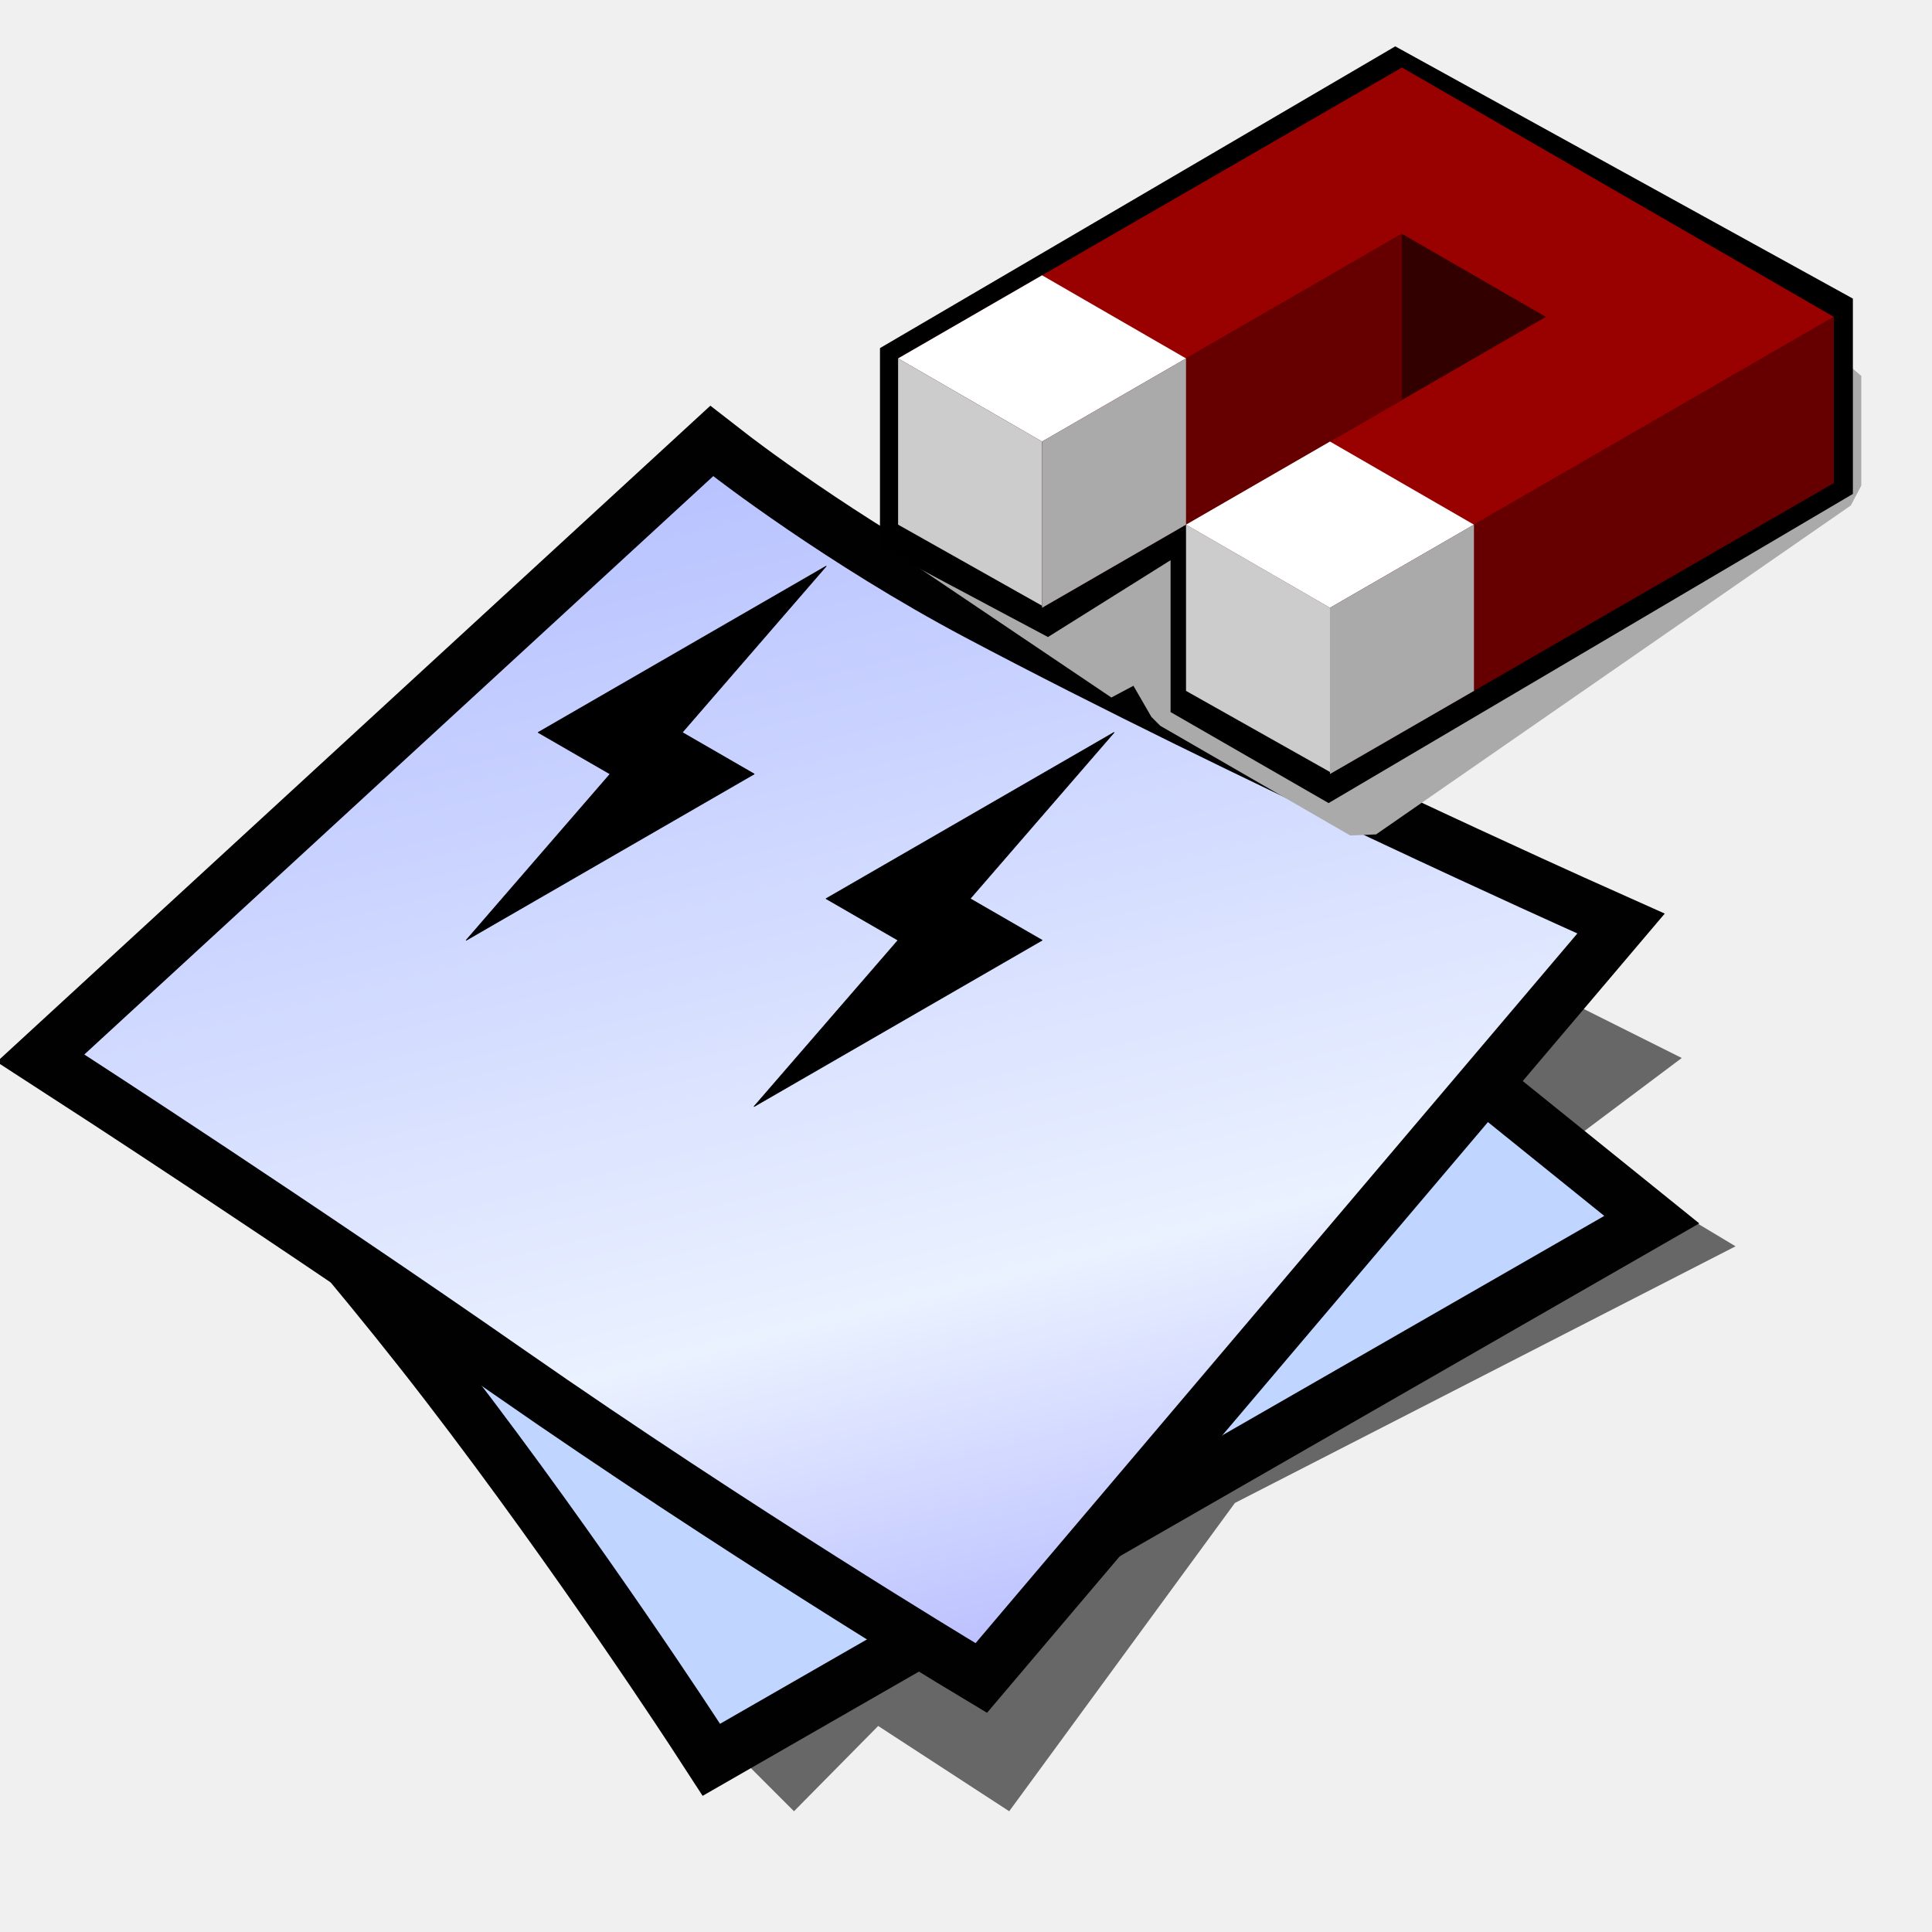
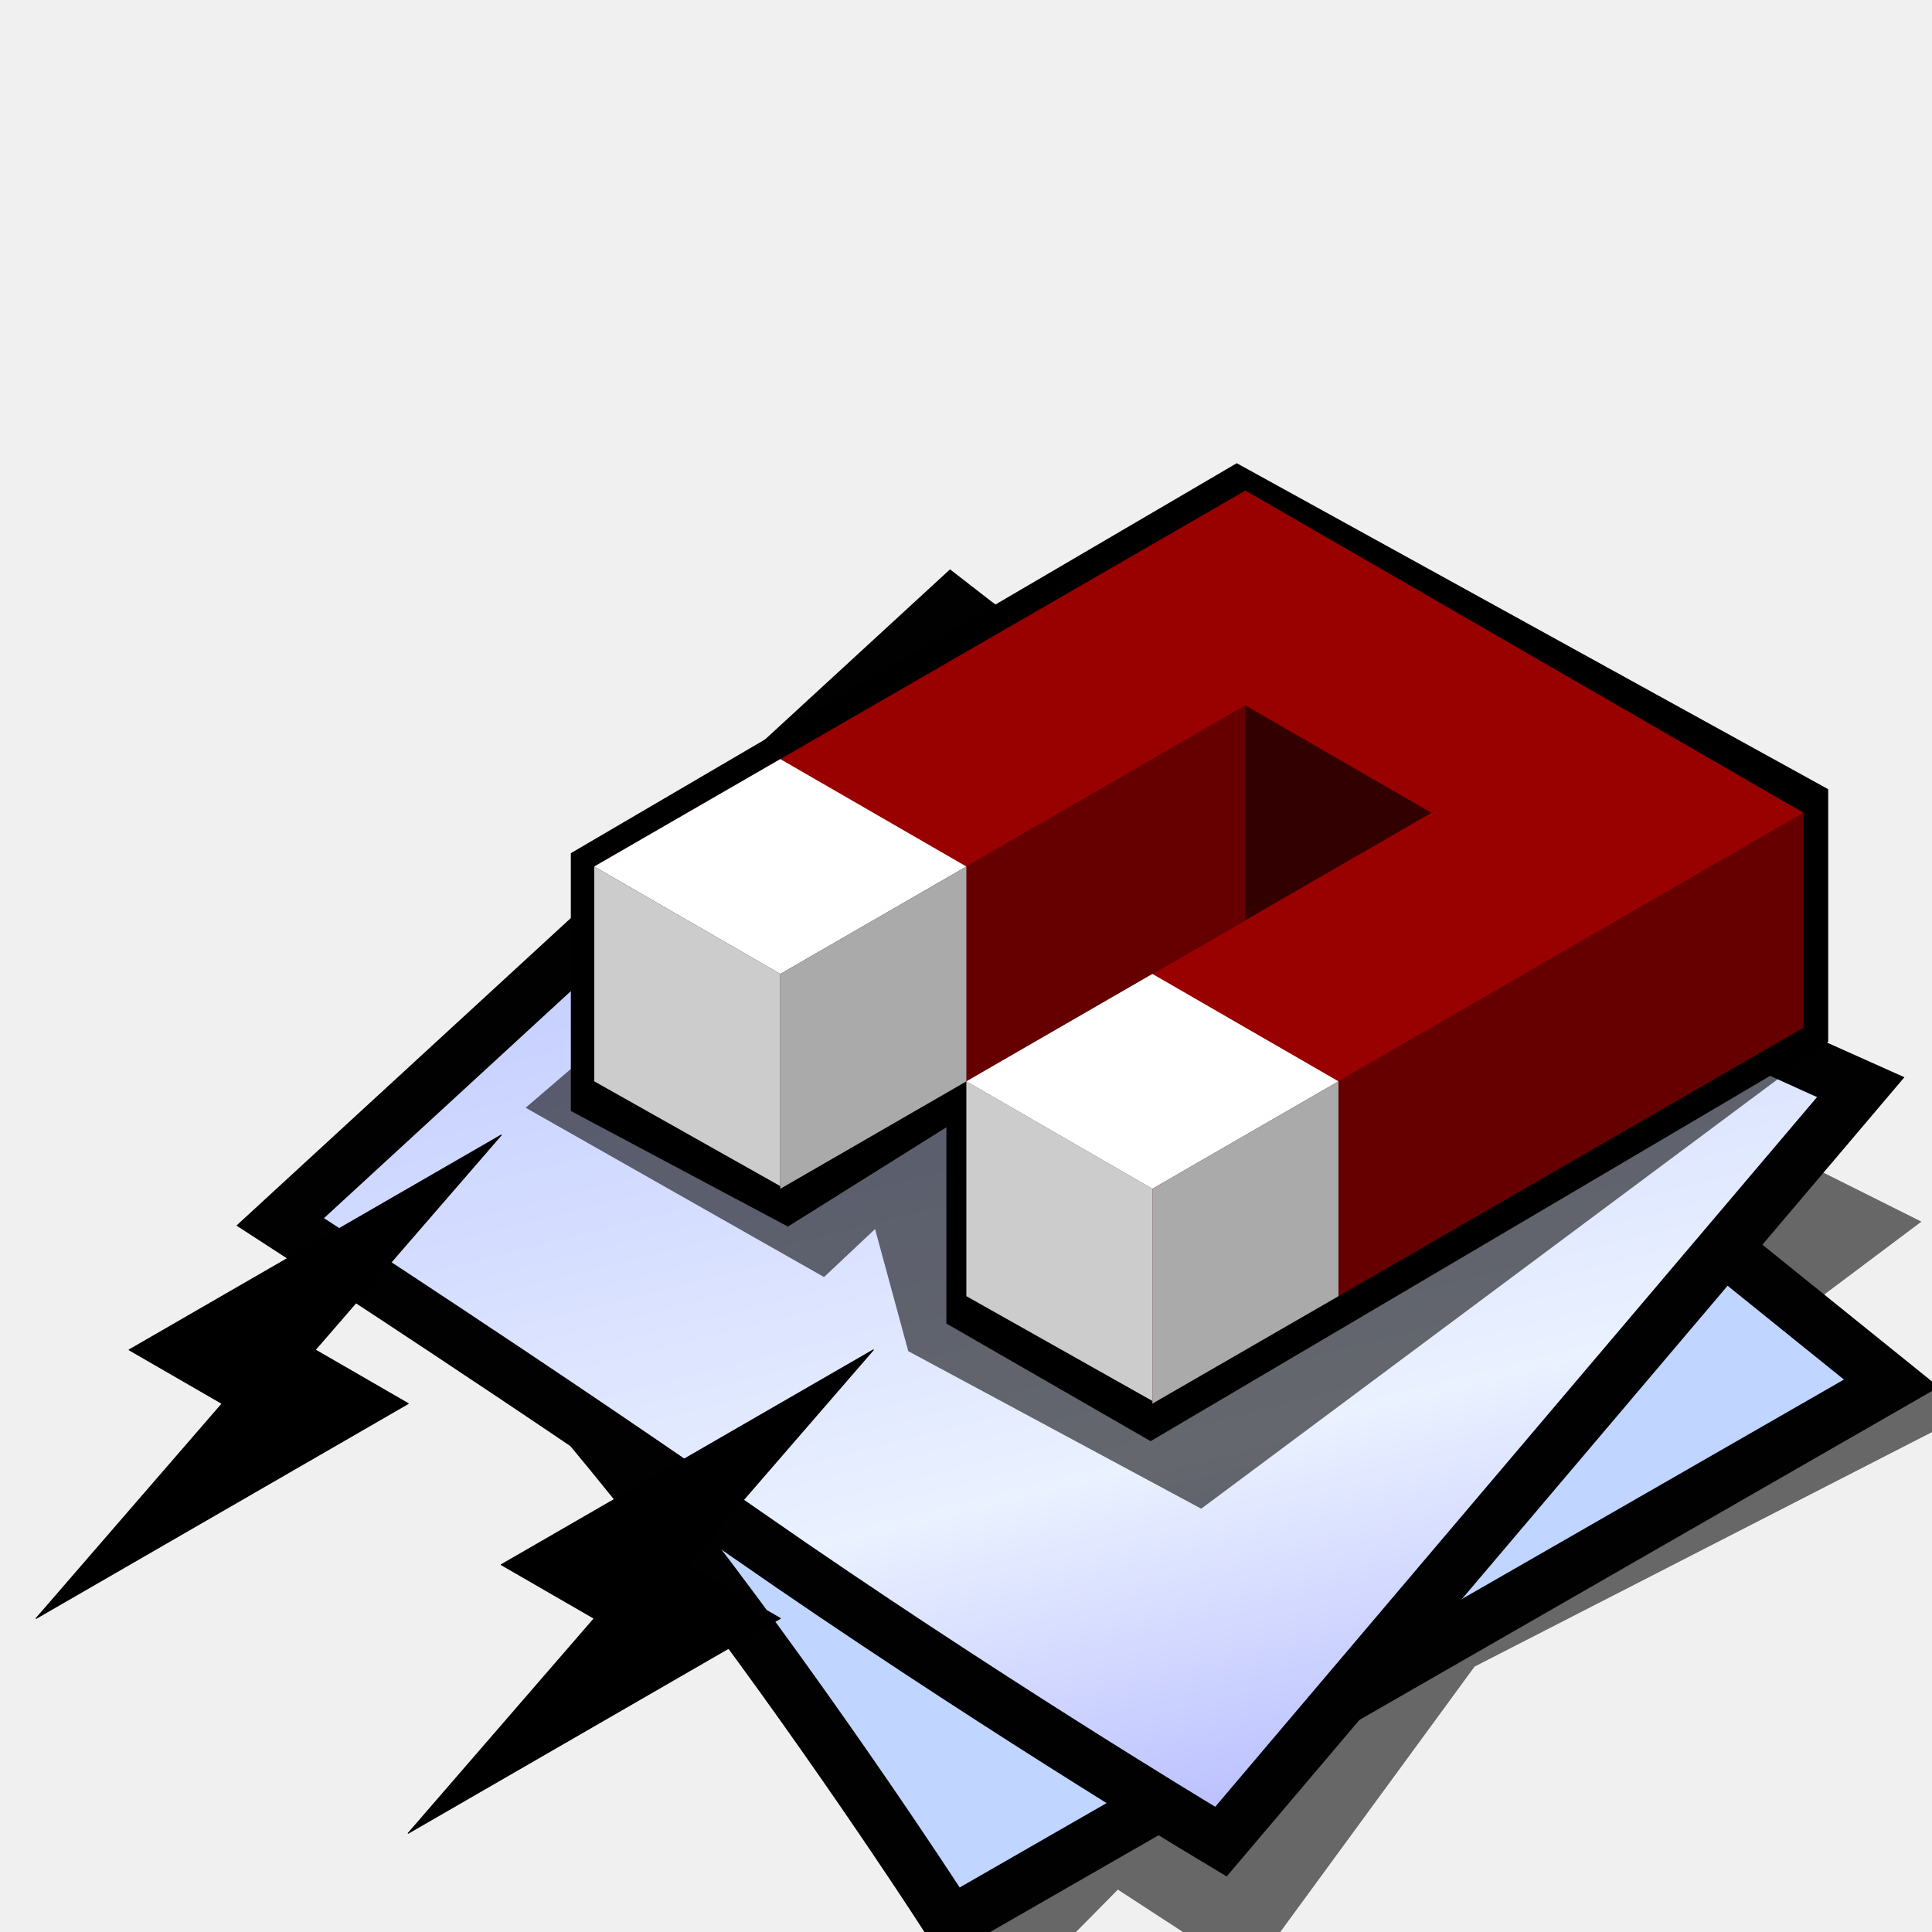
<svg xmlns="http://www.w3.org/2000/svg" xmlns:xlink="http://www.w3.org/1999/xlink" version="1.1" width="10cm" height="10cm" id="svg2" viewBox="0 0 377.953 377.953" style="color-interpolation:linearRGB">
  <defs id="defs29">
    <linearGradient id="aigrd5" gradientUnits="userSpaceOnUse" x1="23.252" y1="16.748" x2="39.501" y2="44.975">
      <stop offset="0" style="stop-color:#D2D2D2" id="stop47" />
      <stop offset="1" style="stop-color:#EDEDED" id="stop49" />
    </linearGradient>
    <linearGradient xlink:href="#aigrd5" id="linearGradient3373" gradientUnits="userSpaceOnUse" gradientTransform="matrix(1.25,0,0,1.25,-9.342159,-18.15203)" x1="23.252" y1="16.748" x2="39.501" y2="44.975" />
    <linearGradient xlink:href="#aigrd5" id="linearGradient3963" gradientUnits="userSpaceOnUse" gradientTransform="matrix(1.25,0,0,1.25,3.5,-17.625)" x1="23.252" y1="16.748" x2="39.501" y2="44.975" />
    <radialGradient gradientTransform="matrix(1.318488,0,0,1.318488,-22.1264,-6.241691)" gradientUnits="userSpaceOnUse" xlink:href="#linearGradient6468" id="radialGradient4363" fy="19.598" fx="69.473" r="3.515" cy="19.598" cx="69.473" />
    <radialGradient gradientTransform="matrix(1.77275,0,0,1.29668,-16.3404,-6.615959)" gradientUnits="userSpaceOnUse" xlink:href="#linearGradient6500" id="radialGradient4354" fy="22.3" fx="18.558" r="19.229" cy="22.3" cx="18.558" />
    <linearGradient gradientTransform="translate(-3.836549,0.345971)" gradientUnits="userSpaceOnUse" xlink:href="#linearGradient6482" id="linearGradient4351" y2="30.293" x2="21.213" y1="28.083" x1="32.35" />
    <linearGradient gradientUnits="userSpaceOnUse" xlink:href="#linearGradient8534" id="linearGradient4330" y2="30.985" x2="24.329" y1="30.543" x1="26.163" />
    <radialGradient gradientTransform="matrix(0.916159,0.09318684,-0.108765,1.069309,3.253668,-3.029272)" gradientUnits="userSpaceOnUse" xlink:href="#linearGradient8542" id="radialGradient8548" fy="25.271" fx="6.024" r="4.831" cy="25.271" cx="6.024" />
    <linearGradient gradientUnits="userSpaceOnUse" xlink:href="#linearGradient8524" id="linearGradient8530" y2="46.986" x2="39.525" y1="19.111" x1="14.969" />
    <radialGradient gradientTransform="matrix(1,0,0,0.284247,0,24.29088)" gradientUnits="userSpaceOnUse" xlink:href="#linearGradient6492" id="radialGradient6498" fy="33.938" fx="23" r="18.25" cy="33.938" cx="23" />
    <radialGradient gradientTransform="matrix(1.318488,0,0,1.318488,-22.1264,-6.241691)" gradientUnits="userSpaceOnUse" xlink:href="#linearGradient6468" id="radialGradient6474" fy="19.598" fx="69.473" r="3.515" cy="19.598" cx="69.473" />
    <linearGradient gradientUnits="userSpaceOnUse" xlink:href="#linearGradient6452" id="linearGradient6458" y2="31.57" x2="5.985" y1="23.362" x1="6.305" />
    <linearGradient id="linearGradient6452">
      <stop id="stop6454" offset="0" style="stop-color:white;stop-opacity:1" />
      <stop id="stop6456" offset="1" style="stop-color:white;stop-opacity:0" />
    </linearGradient>
    <linearGradient id="linearGradient6468">
      <stop id="stop6470" offset="0" style="stop-color:white;stop-opacity:1" />
      <stop id="stop6472" offset="1" style="stop-color:#b9b9b0;stop-opacity:1" />
    </linearGradient>
    <linearGradient id="linearGradient6482">
      <stop id="stop6484" offset="0" style="stop-color:black;stop-opacity:1" />
      <stop id="stop6486" offset="1" style="stop-color:black;stop-opacity:0" />
    </linearGradient>
    <linearGradient id="linearGradient6492">
      <stop id="stop6494" offset="0" style="stop-color:black;stop-opacity:1" />
      <stop id="stop6496" offset="1" style="stop-color:black;stop-opacity:0" />
    </linearGradient>
    <linearGradient id="linearGradient6500">
      <stop id="stop6502" offset="0" style="stop-color:#857c63;stop-opacity:1" />
      <stop id="stop6504" offset="1" style="stop-color:#221f19;stop-opacity:1" />
    </linearGradient>
    <linearGradient gradientTransform="translate(-49.30496,1.877723)" gradientUnits="userSpaceOnUse" xlink:href="#linearGradient6951" id="linearGradient6957" y2="11.182" x2="27.754" y1="19.24" x1="37.018" />
    <linearGradient id="linearGradient6951">
      <stop id="stop6953" offset="0" style="stop-color:#6e3d09;stop-opacity:1" />
      <stop id="stop6959" offset="0.242" style="stop-color:#ea8113;stop-opacity:1" />
      <stop id="stop6961" offset="0.621" style="stop-color:#5c3307;stop-opacity:1" />
      <stop id="stop6955" offset="1" style="stop-color:#e07c12;stop-opacity:1" />
    </linearGradient>
    <linearGradient gradientTransform="translate(-46.40695,-1.802856)" gradientUnits="userSpaceOnUse" xlink:href="#linearGradient6939" id="linearGradient6945" y2="33.439" x2="23.109" y1="30.001" x1="19.395" />
    <linearGradient id="linearGradient6939">
      <stop id="stop6941" offset="0" style="stop-color:#bdbdbd;stop-opacity:1" />
      <stop id="stop6947" offset="0.333" style="stop-color:#e2e2e2;stop-opacity:1" />
      <stop id="stop6949" offset="0.667" style="stop-color:#a3a3a3;stop-opacity:1" />
      <stop id="stop6943" offset="1" style="stop-color:#ddd;stop-opacity:1" />
    </linearGradient>
    <radialGradient gradientTransform="matrix(1.572694,0,0,1.532639,-55.36682,-21.35823)" gradientUnits="userSpaceOnUse" xlink:href="#linearGradient6963" id="radialGradient6969" fy="35.357" fx="15.415" r="7.579" cy="35.357" cx="15.415" />
    <linearGradient id="linearGradient6963">
      <stop id="stop6965" offset="0" style="stop-color:#696969;stop-opacity:1" />
      <stop id="stop6967" offset="1" style="stop-color:black;stop-opacity:1" />
    </linearGradient>
    <linearGradient gradientTransform="matrix(0.755165,0.395143,-0.395143,0.755165,-25.91245,6.532586)" gradientUnits="userSpaceOnUse" xlink:href="#linearGradient2446" id="linearGradient2452" y2="42.282" x2="7.752" y1="37.752" x1="13.236" />
    <linearGradient id="linearGradient2446">
      <stop id="stop2448" offset="0" style="stop-color:white;stop-opacity:1" />
      <stop id="stop2450" offset="1" style="stop-color:white;stop-opacity:0" />
    </linearGradient>
    <linearGradient id="linearGradient8524">
      <stop id="stop8526" offset="0" style="stop-color:white;stop-opacity:1" />
      <stop id="stop8528" offset="1" style="stop-color:white;stop-opacity:0" />
    </linearGradient>
    <linearGradient id="linearGradient8534">
      <stop id="stop8536" offset="0" style="stop-color:black;stop-opacity:1" />
      <stop id="stop8538" offset="1" style="stop-color:black;stop-opacity:0" />
    </linearGradient>
    <linearGradient id="linearGradient8542">
      <stop id="stop8544" offset="0" style="stop-color:#5b676b;stop-opacity:1" />
      <stop id="stop8546" offset="1" style="stop-color:#141718;stop-opacity:1" />
    </linearGradient>
    <linearGradient xlink:href="#aigrd1" id="linearGradient5461" gradientUnits="userSpaceOnUse" x1="13.273" y1="6.763" x2="32.589" y2="40.316" />
    <radialGradient xlink:href="#aigrd2" id="radialGradient5463" gradientUnits="userSpaceOnUse" cx="8.959" cy="29.729" fx="8.959" fy="29.729" r="1.247" />
    <radialGradient xlink:href="#aigrd3" id="radialGradient5465" gradientUnits="userSpaceOnUse" cx="8.959" cy="17.871" fx="8.959" fy="17.871" r="1.247" />
    <linearGradient xlink:href="#aigrd4" id="linearGradient5467" gradientUnits="userSpaceOnUse" x1="11.155" y1="6.554" x2="10.732" y2="40.082" />
    <radialGradient gradientTransform="matrix(0.461716,0,0,0.458175,1.629516,1.778104)" r="49.495" fy="135.497" fx="90.746" cy="135.497" cx="90.746" gradientUnits="userSpaceOnUse" id="radialGradient3828" xlink:href="#XMLID_3_" />
    <radialGradient gradientTransform="matrix(0.461716,0,0,0.458175,1.629516,1.778104)" r="49.497" fy="135.497" fx="36.613" cy="135.497" cx="36.613" gradientUnits="userSpaceOnUse" id="radialGradient3825" xlink:href="#XMLID_4_" />
    <linearGradient gradientTransform="matrix(0.461716,0,0,0.458175,1.629516,1.778104)" y2="77.272" x2="86.519" y1="13.72" x1="86.519" gradientUnits="userSpaceOnUse" id="linearGradient3822" xlink:href="#XMLID_5_" />
    <linearGradient gradientTransform="matrix(0.461716,0,0,0.458175,1.629516,1.778104)" y2="40.414" x2="34.506" y1="-5.838" x1="34.506" gradientUnits="userSpaceOnUse" id="linearGradient3819" xlink:href="#XMLID_6_" />
    <linearGradient id="XMLID_6_" gradientUnits="userSpaceOnUse" x1="34.506" y1="-5.838" x2="34.506" y2="40.414">
      <stop offset="0%" style="stop-color:rgb(255,255,255)" id="stop662" />
      <stop offset="100%" style="stop-opacity:0;stop-color:rgb(255,255,255)" id="stop663" />
    </linearGradient>
    <linearGradient id="XMLID_5_" gradientUnits="userSpaceOnUse" x1="86.519" y1="13.72" x2="86.519" y2="77.272">
      <stop offset="9.195%" style="stop-color:rgb(255,255,255)" id="stop658" />
      <stop offset="100%" style="stop-opacity:0;stop-color:rgb(255,255,255)" id="stop659" />
    </linearGradient>
    <radialGradient id="XMLID_4_" cx="36.613" cy="135.497" r="49.497" fx="36.613" fy="135.497" gradientUnits="userSpaceOnUse">
      <stop offset="0" style="stop-color:rgb(255,255,255)" id="stop651" />
      <stop offset="1" style="stop-color:rgb(224,0,0)" id="stop652" />
      <midPointStop offset="0" style="stop-color:#FFFFFF" id="midPointStop653" />
      <midPointStop offset="0.5" style="stop-color:#FFFFFF" id="midPointStop654" />
      <midPointStop offset="1" style="stop-color:#E00000" id="midPointStop655" />
    </radialGradient>
    <radialGradient id="XMLID_3_" cx="90.746" cy="135.497" r="49.495" fx="90.746" fy="135.497" gradientUnits="userSpaceOnUse">
      <stop offset="0" style="stop-color:rgb(255,255,255)" id="stop644" />
      <stop offset="1" style="stop-color:rgb(224,0,0)" id="stop645" />
      <midPointStop offset="0" style="stop-color:#FFFFFF" id="midPointStop646" />
      <midPointStop offset="0.5" style="stop-color:#FFFFFF" id="midPointStop647" />
      <midPointStop offset="1" style="stop-color:#E00000" id="midPointStop648" />
    </radialGradient>
    <radialGradient id="XMLID_2_" cx="34.227" cy="118.243" r="56.108" fx="34.227" fy="118.243" gradientUnits="userSpaceOnUse">
      <stop offset="0" style="stop-color:rgb(242,0,0)" id="stop637" />
      <stop offset="1" style="stop-color:rgb(141,0,0)" id="stop638" />
      <midPointStop offset="0" style="stop-color:#F20000" id="midPointStop639" />
      <midPointStop offset="0.5" style="stop-color:#F20000" id="midPointStop640" />
      <midPointStop offset="1" style="stop-color:#8D0000" id="midPointStop641" />
    </radialGradient>
    <radialGradient id="XMLID_1_" cx="88.666" cy="118.243" r="56.109" fx="88.666" fy="118.243" gradientUnits="userSpaceOnUse">
      <stop offset="0" style="stop-color:rgb(242,0,0)" id="stop630" />
      <stop offset="1" style="stop-color:rgb(141,0,0)" id="stop631" />
      <midPointStop offset="0" style="stop-color:#F20000" id="midPointStop632" />
      <midPointStop offset="0.5" style="stop-color:#F20000" id="midPointStop633" />
      <midPointStop offset="1" style="stop-color:#8D0000" id="midPointStop634" />
    </radialGradient>
    <linearGradient y2="40.414" x2="34.506" y1="-5.838" x1="34.506" gradientUnits="userSpaceOnUse" id="linearGradient3786" xlink:href="#XMLID_6_" />
    <linearGradient y2="77.272" x2="86.519" y1="13.72" x1="86.519" gradientUnits="userSpaceOnUse" id="linearGradient3784" xlink:href="#XMLID_5_" />
    <radialGradient r="49.497" fy="135.497" fx="36.613" cy="135.497" cx="36.613" gradientUnits="userSpaceOnUse" id="radialGradient3782" xlink:href="#XMLID_4_" />
    <radialGradient r="49.495" fy="135.497" fx="90.746" cy="135.497" cx="90.746" gradientUnits="userSpaceOnUse" id="radialGradient3780" xlink:href="#XMLID_3_" />
    <radialGradient r="56.108" fy="118.243" fx="34.227" cy="118.243" cx="34.227" gradientUnits="userSpaceOnUse" id="radialGradient3778" xlink:href="#XMLID_2_" />
    <radialGradient r="56.109" fy="118.243" fx="88.666" cy="118.243" cx="88.666" gradientUnits="userSpaceOnUse" id="radialGradient3776" xlink:href="#XMLID_1_" />
    <linearGradient y2="40.414" x2="34.506" y1="-5.838" x1="34.506" gradientUnits="userSpaceOnUse" id="linearGradient2965" xlink:href="#XMLID_6_" />
    <linearGradient y2="77.272" x2="86.519" y1="13.72" x1="86.519" gradientUnits="userSpaceOnUse" id="linearGradient2963" xlink:href="#XMLID_5_" />
    <radialGradient r="49.497" fy="135.497" fx="36.613" cy="135.497" cx="36.613" gradientUnits="userSpaceOnUse" id="radialGradient2961" xlink:href="#XMLID_4_" />
    <radialGradient r="49.495" fy="135.497" fx="90.746" cy="135.497" cx="90.746" gradientUnits="userSpaceOnUse" id="radialGradient2959" xlink:href="#XMLID_3_" />
    <radialGradient r="56.108" fy="118.243" fx="34.227" cy="118.243" cx="34.227" gradientUnits="userSpaceOnUse" id="radialGradient2957" xlink:href="#XMLID_2_" />
    <radialGradient r="56.109" fy="118.243" fx="88.666" cy="118.243" cx="88.666" gradientUnits="userSpaceOnUse" id="radialGradient2955" xlink:href="#XMLID_1_" />
    <linearGradient y2="28.735" x2="32.099" y1="28.735" x1="16.387" gradientUnits="userSpaceOnUse" id="aigrd5-1">
      <stop id="stop1408" style="stop-color:#F6EDC8" offset="0" />
      <stop id="stop1410" style="stop-color:#F3EAC0" offset="1.444304e-002" />
      <stop id="stop1412" style="stop-color:#E8DEA3" offset="7.716820e-002" />
      <stop id="stop1414" style="stop-color:#E1D48F" offset="0.147" />
      <stop id="stop1416" style="stop-color:#DACD81" offset="0.227" />
      <stop id="stop1418" style="stop-color:#D7CA78" offset="0.326" />
      <stop id="stop1420" style="stop-color:#D6C876" offset="0.5" />
      <stop id="stop1422" style="stop-color:#D3C575" offset="0.706" />
      <stop id="stop1424" style="stop-color:#CABE70" offset="0.799" />
      <stop id="stop1426" style="stop-color:#BAAF67" offset="0.869" />
      <stop id="stop1428" style="stop-color:#A49B5C" offset="0.927" />
      <stop id="stop1430" style="stop-color:#8A844E" offset="0.978" />
      <stop id="stop1432" style="stop-color:#7D7746" offset="1" />
    </linearGradient>
    <radialGradient xlink:href="#XMLID_3_" id="radialGradient5623" gradientUnits="userSpaceOnUse" gradientTransform="matrix(0.461716,0,0,0.458175,1.629516,1.778104)" cx="90.746" cy="135.497" fx="90.746" fy="135.497" r="49.495" />
    <radialGradient xlink:href="#XMLID_4_" id="radialGradient5625" gradientUnits="userSpaceOnUse" gradientTransform="matrix(0.461716,0,0,0.458175,1.629516,1.778104)" cx="36.613" cy="135.497" fx="36.613" fy="135.497" r="49.497" />
    <linearGradient xlink:href="#XMLID_5_" id="linearGradient5627" gradientUnits="userSpaceOnUse" gradientTransform="matrix(0.461716,0,0,0.458175,1.629516,1.778104)" x1="86.519" y1="13.72" x2="86.519" y2="77.272" />
    <linearGradient xlink:href="#XMLID_6_" id="linearGradient5629" gradientUnits="userSpaceOnUse" gradientTransform="matrix(0.461716,0,0,0.458175,1.629516,1.778104)" x1="34.506" y1="-5.838" x2="34.506" y2="40.414" />
    <linearGradient xlink:href="#XMLID_6_" id="linearGradient5632" gradientUnits="userSpaceOnUse" gradientTransform="matrix(0.137078,0,0,0.1360268,34.20486,12.34413)" x1="34.506" y1="-5.838" x2="34.506" y2="40.414" />
    <linearGradient xlink:href="#XMLID_5_" id="linearGradient5635" gradientUnits="userSpaceOnUse" gradientTransform="matrix(0.137078,0,0,0.1360268,34.20486,12.34413)" x1="86.519" y1="13.72" x2="86.519" y2="77.272" />
    <radialGradient xlink:href="#XMLID_4_" id="radialGradient5638" gradientUnits="userSpaceOnUse" gradientTransform="matrix(0.137078,0,0,0.1360268,34.20486,12.34413)" cx="36.613" cy="135.497" fx="36.613" fy="135.497" r="49.497" />
    <radialGradient xlink:href="#XMLID_3_" id="radialGradient5641" gradientUnits="userSpaceOnUse" gradientTransform="matrix(0.137078,0,0,0.1360268,34.20486,12.34413)" cx="90.746" cy="135.497" fx="90.746" fy="135.497" r="49.495" />
    <radialGradient xlink:href="#aigrd5-15" id="radialGradient5890" gradientUnits="userSpaceOnUse" gradientTransform="matrix(1.49089,0,0,1.49089,5.976158,-3.65211)" cx="18.586" cy="12.938" fx="18.586" fy="12.938" r="20.591" />
    <radialGradient gradientTransform="matrix(1.192712,0,0,1.192712,-2.400701,-1.636319)" id="aigrd5-15" cx="18.586" cy="12.938" r="20.591" fx="18.586" fy="12.938" gradientUnits="userSpaceOnUse">
      <stop offset="0" style="stop-color:#00ffff;stop-opacity:1;" id="stop50" />
      <stop id="stop3159" style="stop-color:#ffff00;stop-opacity:1;" offset="0.5" />
      <stop offset="1" style="stop-color:#ff0000;stop-opacity:1;" id="stop52" />
    </radialGradient>
    <radialGradient xlink:href="#aigrd5-15" id="radialGradient5951" gradientUnits="userSpaceOnUse" gradientTransform="matrix(1.49089,0,0,1.49089,5.976158,-3.65211)" cx="18.586" cy="12.938" fx="18.586" fy="12.938" r="20.591" />
    <linearGradient id="XMLID_1_-3" gradientUnits="userSpaceOnUse" x1="61.318" y1="35.443" x2="61.318" y2="134.158">
      <stop offset="0" style="stop-color:rgb(255,167,0)" id="stop14" />
      <stop offset="0.691" style="stop-color:rgb(255,255,0)" id="stop16" />
      <stop offset="0.792" style="stop-color:rgb(255,252,0)" id="stop18" />
      <stop offset="0.855" style="stop-color:rgb(255,244,0)" id="stop20-5" />
      <stop offset="0.907" style="stop-color:rgb(255,229,0)" id="stop22-5" />
      <stop offset="0.953" style="stop-color:rgb(255,209,0)" id="stop1478" />
      <stop offset="0.995" style="stop-color:rgb(255,183,0)" id="stop1480" />
      <stop offset="1" style="stop-color:rgb(255,179,0)" id="stop28" />
    </linearGradient>
    <radialGradient id="XMLID_2_-4" cx="58.746" cy="111.291" r="87.855" fx="58.746" fy="111.291" gradientUnits="userSpaceOnUse">
      <stop offset="0" style="stop-color:rgb(255,255,0)" id="stop1486" />
      <stop offset="0.164" style="stop-color:rgb(255,241,0)" id="stop1488" />
      <stop offset="0.719" style="stop-color:rgb(255,196,0)" id="stop37" />
      <stop offset="1" style="stop-color:rgb(255,179,0)" id="stop39" />
    </radialGradient>
    <linearGradient id="XMLID_3_-2" gradientUnits="userSpaceOnUse" x1="61.318" y1="10.462" x2="61.318" y2="65.92">
      <stop offset="14.943%" style="stop-color:rgb(255,255,255)" id="stop76" />
      <stop offset="100%" style="stop-opacity:0;stop-color:rgb(255,255,255)" id="stop78" />
    </linearGradient>
    <linearGradient id="XMLID_4_-4" gradientUnits="userSpaceOnUse" x1="-232.972" y1="426.588" x2="-199.737" y2="435.486" gradientTransform="matrix(1,0,0,-1,232.8652,479.5703)">
      <stop offset="0" style="stop-color:#F8FAED" id="stop198" />
      <stop offset="0.201" style="stop-color:#E3E9F0" id="stop199" />
      <stop offset="0.611" style="stop-color:#AFBEF7" id="stop200" />
      <stop offset="1" style="stop-color:#7790FF" id="stop201" />
    </linearGradient>
    <linearGradient id="XMLID_5_-0" gradientUnits="userSpaceOnUse" x1="-217.989" y1="408.745" x2="-200.9" y2="399.698" gradientTransform="matrix(1,0,0,-1,232.8652,479.5703)">
      <stop offset="0" style="stop-color:#303162" id="stop212" />
      <stop offset="0.649" style="stop-color:#383A74" id="stop213" />
      <stop offset="1" style="stop-color:#3E4080" id="stop214" />
    </linearGradient>
    <linearGradient y2="1.874" x2="20.841" y1="5.443" x1="19.86" gradientUnits="userSpaceOnUse" id="aigrd5-4">
      <stop id="stop2088" style="stop-color:#F5F682" offset="0" />
      <stop id="stop2090" style="stop-color:#000000" offset="1" />
    </linearGradient>
    <linearGradient id="aigrd5-10" gradientUnits="userSpaceOnUse" x1="16.387" y1="28.735" x2="32.099" y2="28.735">
      <stop offset="0" style="stop-color:#F6EDC8" id="stop4603" />
      <stop offset="1.444304e-002" style="stop-color:#F3EAC0" id="stop4605" />
      <stop offset="7.716820e-002" style="stop-color:#E8DEA3" id="stop4607" />
      <stop offset="0.147" style="stop-color:#E1D48F" id="stop4609" />
      <stop offset="0.227" style="stop-color:#DACD81" id="stop4611" />
      <stop offset="0.326" style="stop-color:#D7CA78" id="stop4613" />
      <stop offset="0.5" style="stop-color:#D6C876" id="stop4615" />
      <stop offset="0.706" style="stop-color:#D3C575" id="stop4617" />
      <stop offset="0.799" style="stop-color:#CABE70" id="stop4619" />
      <stop offset="0.869" style="stop-color:#BAAF67" id="stop4621" />
      <stop offset="0.927" style="stop-color:#A49B5C" id="stop4623" />
      <stop offset="0.978" style="stop-color:#8A844E" id="stop4625" />
      <stop offset="1" style="stop-color:#7D7746" id="stop4627" />
    </linearGradient>
    <linearGradient id="XMLID_1_-35" gradientUnits="userSpaceOnUse" x1="72.472" y1="168.749" x2="31.27" y2="133.133" gradientTransform="matrix(1,0.3987,0,1,0,-87.0809)">
      <stop offset="0" style="stop-color:#DEDEDE" id="stop159" />
      <stop offset="1" style="stop-color:#C9C9C9" id="stop160" />
    </linearGradient>
    <linearGradient id="XMLID_2_-9" gradientUnits="userSpaceOnUse" x1="62.806" y1="162.053" x2="6.912" y2="114.36" gradientTransform="matrix(1,0.3987,0,1,0,-87.0809)">
      <stop offset="0" style="stop-color:#999999" id="stop171" />
      <stop offset="1" style="stop-color:#000000" id="stop172" />
    </linearGradient>
    <linearGradient id="XMLID_3_-4" gradientUnits="userSpaceOnUse" x1="12.043" y1="120.103" x2="60.94" y2="155.133" gradientTransform="matrix(1,0.3987,0,1,0,-87.0809)">
      <stop offset="0" style="stop-color:#A1A1A1" id="stop178" />
      <stop offset="1" style="stop-color:#000000" id="stop179" />
    </linearGradient>
    <linearGradient id="linearGradient7439" gradientUnits="userSpaceOnUse" x1="12.043" y1="120.103" x2="60.94" y2="155.133" gradientTransform="matrix(1,0.3987,0,1,0,-87.0809)">
      <stop offset="0" style="stop-color:#A1A1A1" id="stop7441" />
      <stop offset="1" style="stop-color:#000000" id="stop7443" />
    </linearGradient>
    <linearGradient id="XMLID_5_-8" gradientUnits="userSpaceOnUse" x1="25.383" y1="86.643" x2="55.763" y2="80.421">
      <stop offset="0" style="stop-color:#FFFFFF" id="stop187" />
      <stop offset="1" style="stop-color:#000000" id="stop188" />
    </linearGradient>
    <linearGradient id="linearGradient7450" gradientUnits="userSpaceOnUse" x1="72.472" y1="168.749" x2="31.27" y2="133.133" gradientTransform="matrix(1,0.3987,0,1,0,-87.0809)">
      <stop offset="0" style="stop-color:#DEDEDE" id="stop7452" />
      <stop offset="1" style="stop-color:#C9C9C9" id="stop7454" />
    </linearGradient>
    <linearGradient id="linearGradient7457" gradientUnits="userSpaceOnUse" x1="62.806" y1="162.053" x2="6.912" y2="114.36" gradientTransform="matrix(1,0.3987,0,1,0,-87.0809)">
      <stop offset="0" style="stop-color:#999999" id="stop7459" />
      <stop offset="1" style="stop-color:#000000" id="stop7461" />
    </linearGradient>
    <linearGradient id="linearGradient7464" gradientUnits="userSpaceOnUse" x1="12.043" y1="120.103" x2="60.94" y2="155.133" gradientTransform="matrix(1,0.3987,0,1,0,-87.0809)">
      <stop offset="0" style="stop-color:#A1A1A1" id="stop7466" />
      <stop offset="1" style="stop-color:#000000" id="stop7468" />
    </linearGradient>
    <linearGradient id="linearGradient7471" gradientUnits="userSpaceOnUse" x1="12.043" y1="120.103" x2="60.94" y2="155.133" gradientTransform="matrix(1,0.3987,0,1,0,-87.0809)">
      <stop offset="0" style="stop-color:#A1A1A1" id="stop7473" />
      <stop offset="1" style="stop-color:#000000" id="stop7475" />
    </linearGradient>
    <linearGradient id="linearGradient7478" gradientUnits="userSpaceOnUse" x1="25.383" y1="86.643" x2="55.763" y2="80.421">
      <stop offset="0" style="stop-color:#FFFFFF" id="stop7480" />
      <stop offset="1" style="stop-color:#000000" id="stop7482" />
    </linearGradient>
    <linearGradient id="linearGradient7485" gradientUnits="userSpaceOnUse" x1="72.472" y1="168.749" x2="31.27" y2="133.133" gradientTransform="matrix(1,0.3987,0,1,0,-87.0809)">
      <stop offset="0" style="stop-color:#DEDEDE" id="stop7487" />
      <stop offset="1" style="stop-color:#C9C9C9" id="stop7489" />
    </linearGradient>
    <linearGradient id="linearGradient7492" gradientUnits="userSpaceOnUse" x1="62.806" y1="162.053" x2="6.912" y2="114.36" gradientTransform="matrix(1,0.3987,0,1,0,-87.0809)">
      <stop offset="0" style="stop-color:#999999" id="stop7494" />
      <stop offset="1" style="stop-color:#000000" id="stop7496" />
    </linearGradient>
    <linearGradient id="linearGradient7499" gradientUnits="userSpaceOnUse" x1="12.043" y1="120.103" x2="60.94" y2="155.133" gradientTransform="matrix(1,0.3987,0,1,0,-87.0809)">
      <stop offset="0" style="stop-color:#A1A1A1" id="stop7501" />
      <stop offset="1" style="stop-color:#000000" id="stop7503" />
    </linearGradient>
    <linearGradient id="linearGradient7506" gradientUnits="userSpaceOnUse" x1="12.043" y1="120.103" x2="60.94" y2="155.133" gradientTransform="matrix(1,0.3987,0,1,0,-87.0809)">
      <stop offset="0" style="stop-color:#A1A1A1" id="stop7508" />
      <stop offset="1" style="stop-color:#000000" id="stop7510" />
    </linearGradient>
    <linearGradient id="linearGradient7513" gradientUnits="userSpaceOnUse" x1="25.383" y1="86.643" x2="55.763" y2="80.421">
      <stop offset="0" style="stop-color:#FFFFFF" id="stop7515" />
      <stop offset="1" style="stop-color:#000000" id="stop7517" />
    </linearGradient>
  </defs>
-   <g id="g4" transform="matrix(5.262754,0,0,5.262754,2.706363,43.82823)">
+   <g id="g4" transform="matrix(5.262754,0,0,5.262754,49.59013,75.84348)">
    <path style="fill:#010101;fill-opacity:0.573" d="m 27,57 2,2 3.13,-3.17 L 37,59 45.39,47.54 64,38 59,35 61,37 36,49 Z m 31,-23 4,-3 -4,-2 -3,3 z" id="path6" />
    <path style="fill:none;stroke:#010101;stroke-width:4" d="m 6.25,30 c 0,0 5.62,6 10.62,12.5 5,6.5 9.38,13.25 9.38,13.25 L 59.12,36.87 32,15 Z" id="path8" />
    <radialGradient id="gradient0" gradientUnits="userSpaceOnUse" cx="0" cy="0" r="64" gradientTransform="matrix(0.5714,0,0,0.3333,26,35)">
      <stop offset="1" stop-color="#c0d5ff" id="stop11" />
      <stop offset="0.489" stop-color="#896eff" id="stop13" />
    </radialGradient>
    <path style="fill:url(#gradient0)" d="m 6.25,30 c 0,0 5.62,6 10.62,12.5 5,6.5 9.38,13.25 9.38,13.25 L 59.12,36.87 32,15 Z" id="path15" />
    <path style="fill:none;stroke:#010101;stroke-width:4" d="m 2.62,30.87 c 0,0 8.33,5.39 16.38,11 8.44,5.88 16.75,10.88 16.75,10.88 L 58.12,26.37 c 0,0 -12.68,-5.67 -22.75,-11 -5.19,-2.75 -9.37,-6 -9.37,-6 z" id="path17" />
    <linearGradient id="gradient1" gradientUnits="userSpaceOnUse" x1="105.45" y1="-23.42" x2="119.92" y2="34.32">
      <stop offset="0" stop-color="#a5b1ff" id="stop20" />
      <stop offset="0.739" stop-color="#eaf1ff" id="stop22" />
      <stop offset="1" stop-color="#b3b8ff" id="stop24" />
    </linearGradient>
    <path style="fill:url(#gradient1)" d="m 2.62,30.87 c 0,0 8.33,5.39 16.38,11 8.44,5.88 16.75,10.88 16.75,10.88 L 58.12,26.37 c 0,0 -12.68,-5.67 -22.75,-11 -5.19,-2.75 -9.37,-6 -9.37,-6 z" id="path26" />
  </g>
-   <g transform="matrix(0.6053837,0,0,0.6053837,90.02374,-386.5768)" id="layer1">
-     <path id="path3948" d="m 291.516,901.772 -61.372,-35.433 -15.343,-26.575 v 17.717 l -73.289,-49.375 303.434,-48.066 v 35.433 z" style="fill:#aaaaaa;fill-opacity:1;stroke:#aaaaaa;stroke-width:15.632;stroke-linecap:butt;stroke-linejoin:bevel;stroke-miterlimit:4;stroke-dasharray:none;stroke-opacity:1" />
-     <path id="path3946" d="m 280.626,898.076 -51.064,-29.409 v -49.074 l -39.625,24.828 -54.282,-28.904 v -64.462 l 166.513,-97.509 147.882,81.51 v 63.113 z" style="fill:#000000;fill-opacity:1;stroke:none" />
-     <path style="fill:#660000;fill-opacity:1;fill-rule:nonzero;stroke:none" d="m 281.075,834.964 v 53.717 l 162.822,-94.006 v -53.717" id="path3899" />
-     <path id="path3901" d="m 350.856,687.241 -162.822,94.005 v 53.718 l 162.822,-94.006 z" style="fill:#660000;fill-opacity:1;fill-rule:nonzero;stroke:none" />
-     <path id="path3903" d="m 304.335,767.817 46.521,26.202 v -53.061 l -46.521,-26.859" style="fill:#330000;fill-opacity:1;fill-rule:nonzero;stroke:none" />
-     <path style="fill:#990000;fill-opacity:1;stroke:none" d="m 281.075,834.964 -46.521,-26.859 116.302,-67.147 -46.521,-26.859 -116.302,67.147 -46.521,-26.859 116.302,-67.147 46.521,-26.859 139.562,80.576 z" id="path3868" />
-     <path style="fill:#cccccc;fill-opacity:1;fill-rule:nonzero;stroke:none" d="m 234.554,808.106 v 53.717 l 46.521,26.202 v -53.061 z" id="path3864" />
-     <path style="fill:#ffffff;fill-opacity:1;fill-rule:nonzero;stroke:none" d="m 281.075,781.247 -46.521,26.859 46.521,26.859 46.521,-26.859" id="path3856" />
-     <path id="path3862" d="m 327.595,808.106 -46.521,26.859 v 53.717 l 46.521,-26.859" style="fill:#aaaaaa;fill-opacity:1;fill-rule:nonzero;stroke:none" />
-     <path id="path3891" d="m 188.033,727.53 -46.521,26.859 46.521,26.859 46.521,-26.859" style="fill:#ffffff;fill-opacity:1;fill-rule:nonzero;stroke:none" />
-     <path id="path3893" d="m 141.513,754.388 v 53.717 l 46.521,26.202 v -53.061 z" style="fill:#cccccc;fill-opacity:1;fill-rule:nonzero;stroke:none" />
-     <path style="fill:#aaaaaa;fill-opacity:1;fill-rule:nonzero;stroke:none" d="m 234.554,754.388 -46.521,26.859 v 53.717 l 46.521,-26.859" id="path3895" />
-     <path style="fill:#000000;fill-opacity:1;stroke:#000000;stroke-width:0.24px;stroke-linecap:butt;stroke-linejoin:round;stroke-opacity:1" d="M 118.252,821.535 25.211,875.252 48.471,888.682 1.95,942.399 94.992,888.682 71.732,875.252 Z" id="path3858" />
-     <path id="path3920" d="m 211.294,875.253 -93.041,53.717 23.26,13.43 -46.521,53.717 93.041,-53.717 -23.26,-13.43 z" style="fill:#000000;fill-opacity:1;stroke:#000000;stroke-width:0.24px;stroke-linecap:butt;stroke-linejoin:round;stroke-opacity:1" />
+   <g id="g4407" transform="translate(-19.46642,38.93285)">
+     <g id="layer1" transform="matrix(0.782378,0,0,0.782378,25.00398,-459.6373)">
+       <path style="fill:#010101;fill-opacity:0.573;stroke:none;stroke-width:15.632;stroke-linecap:butt;stroke-linejoin:bevel;stroke-miterlimit:4;stroke-dasharray:none;stroke-opacity:0.573" d="M 293.276,914.967 220.028,875.575 211.723,845.042 198.967,857.04 124.359,814.703 304.335,660.383 450.05,798.169 Z" id="path3948" />
+       <path style="fill:#000000;fill-opacity:1;stroke:none" d="m 280.626,898.076 -51.064,-29.409 v -49.074 l -39.625,24.828 -54.282,-28.904 v -64.462 l 166.513,-97.509 147.882,81.51 v 63.113 z" id="path3946" />
+       <path id="path3899" d="m 281.075,834.964 v 53.717 l 162.822,-94.006 v -53.717" style="fill:#660000;fill-opacity:1;fill-rule:nonzero;stroke:none" />
+       <path style="fill:#660000;fill-opacity:1;fill-rule:nonzero;stroke:none" d="m 350.856,687.241 -162.822,94.005 v 53.718 l 162.822,-94.006 z" id="path3901" />
+       <path style="fill:#330000;fill-opacity:1;fill-rule:nonzero;stroke:none" d="m 304.335,767.817 46.521,26.202 v -53.061 l -46.521,-26.859" id="path3903" />
+       <path id="path3868" d="m 281.075,834.964 -46.521,-26.859 116.302,-67.147 -46.521,-26.859 -116.302,67.147 -46.521,-26.859 116.302,-67.147 46.521,-26.859 139.562,80.576 z" style="fill:#990000;fill-opacity:1;stroke:none" />
+       <path id="path3864" d="m 234.554,808.106 v 53.717 l 46.521,26.202 v -53.061 z" style="fill:#cccccc;fill-opacity:1;fill-rule:nonzero;stroke:none" />
+       <path id="path3856" d="m 281.075,781.247 -46.521,26.859 46.521,26.859 46.521,-26.859" style="fill:#ffffff;fill-opacity:1;fill-rule:nonzero;stroke:none" />
+       <path style="fill:#aaaaaa;fill-opacity:1;fill-rule:nonzero;stroke:none" d="m 327.595,808.106 -46.521,26.859 v 53.717 l 46.521,-26.859" id="path3862" />
+       <path style="fill:#ffffff;fill-opacity:1;fill-rule:nonzero;stroke:none" d="m 188.033,727.53 -46.521,26.859 46.521,26.859 46.521,-26.859" id="path3891" />
+       <path style="fill:#cccccc;fill-opacity:1;fill-rule:nonzero;stroke:none" d="m 141.513,754.388 v 53.717 l 46.521,26.202 v -53.061 z" id="path3893" />
+       <path id="path3895" d="m 234.554,754.388 -46.521,26.859 v 53.717 l 46.521,-26.859" style="fill:#aaaaaa;fill-opacity:1;fill-rule:nonzero;stroke:none" />
+       <path id="path3858" d="M 118.252,821.535 25.211,875.252 48.471,888.682 1.95,942.399 94.992,888.682 71.732,875.252 Z" style="fill:#000000;fill-opacity:1;stroke:#000000;stroke-width:0.24px;stroke-linecap:butt;stroke-linejoin:round;stroke-opacity:1" />
+       <path style="fill:#000000;fill-opacity:1;stroke:#000000;stroke-width:0.24px;stroke-linecap:butt;stroke-linejoin:round;stroke-opacity:1" d="m 211.294,875.253 -93.041,53.717 23.26,13.43 -46.521,53.717 93.041,-53.717 -23.26,-13.43 z" id="path3920" />
+     </g>
  </g>
</svg>
